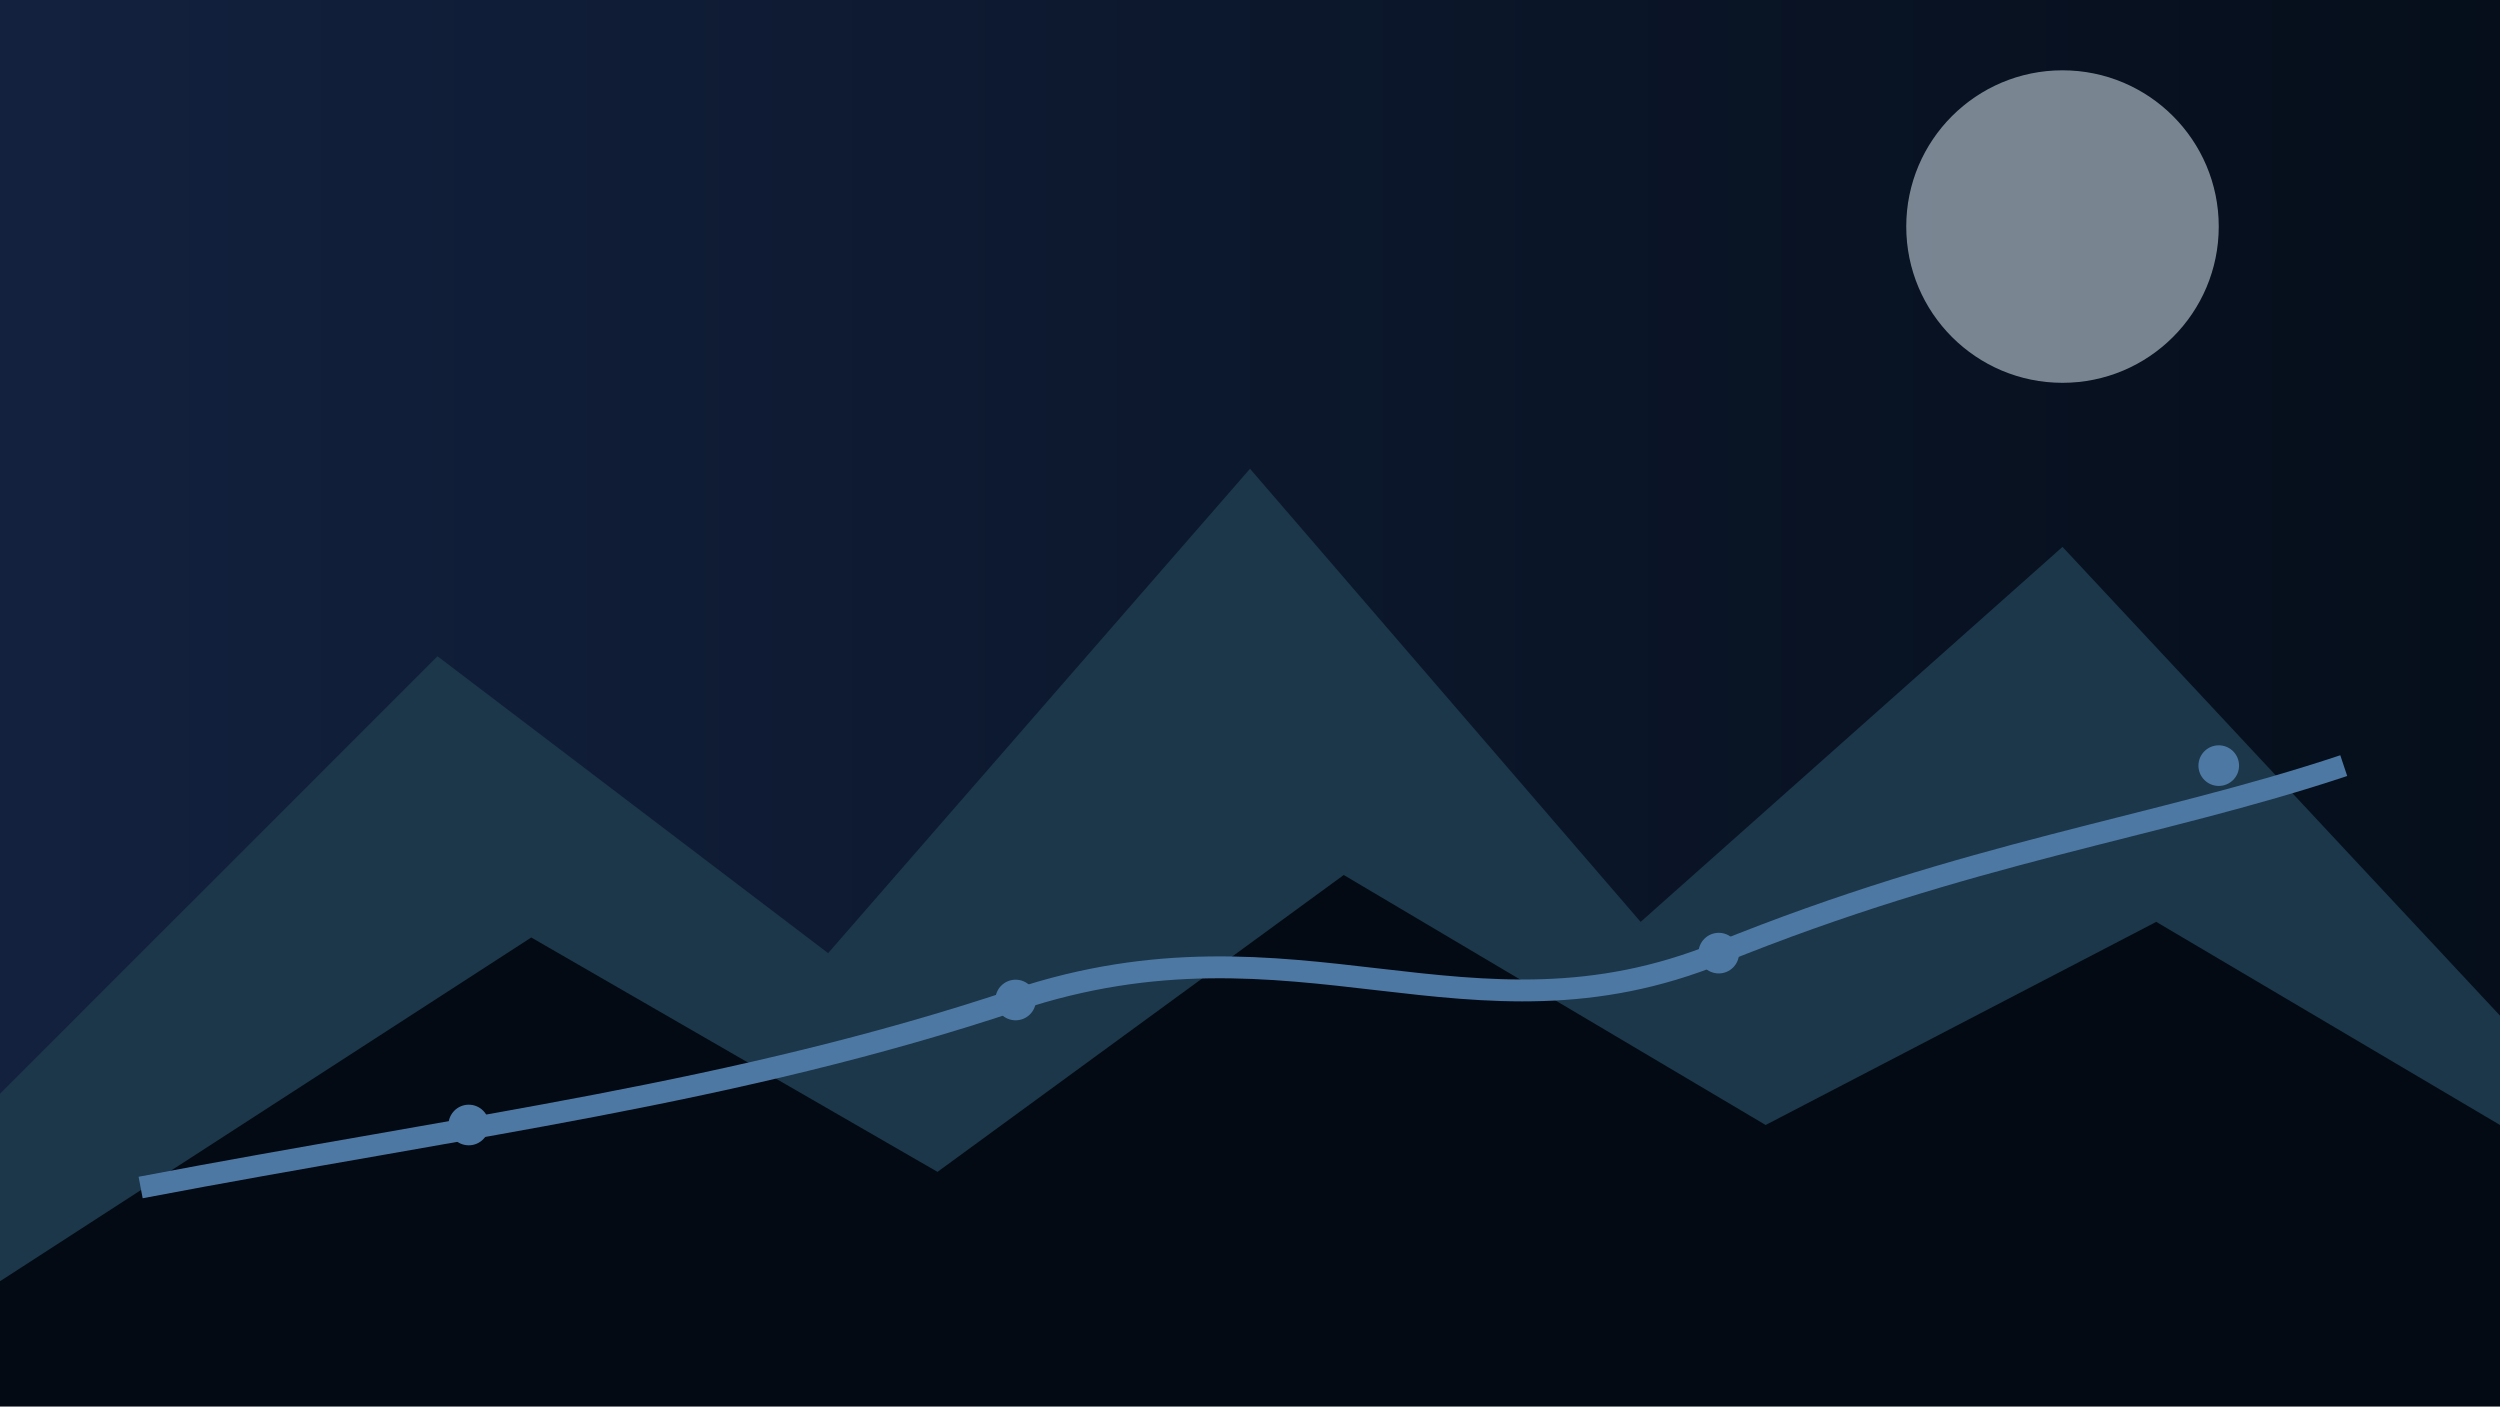
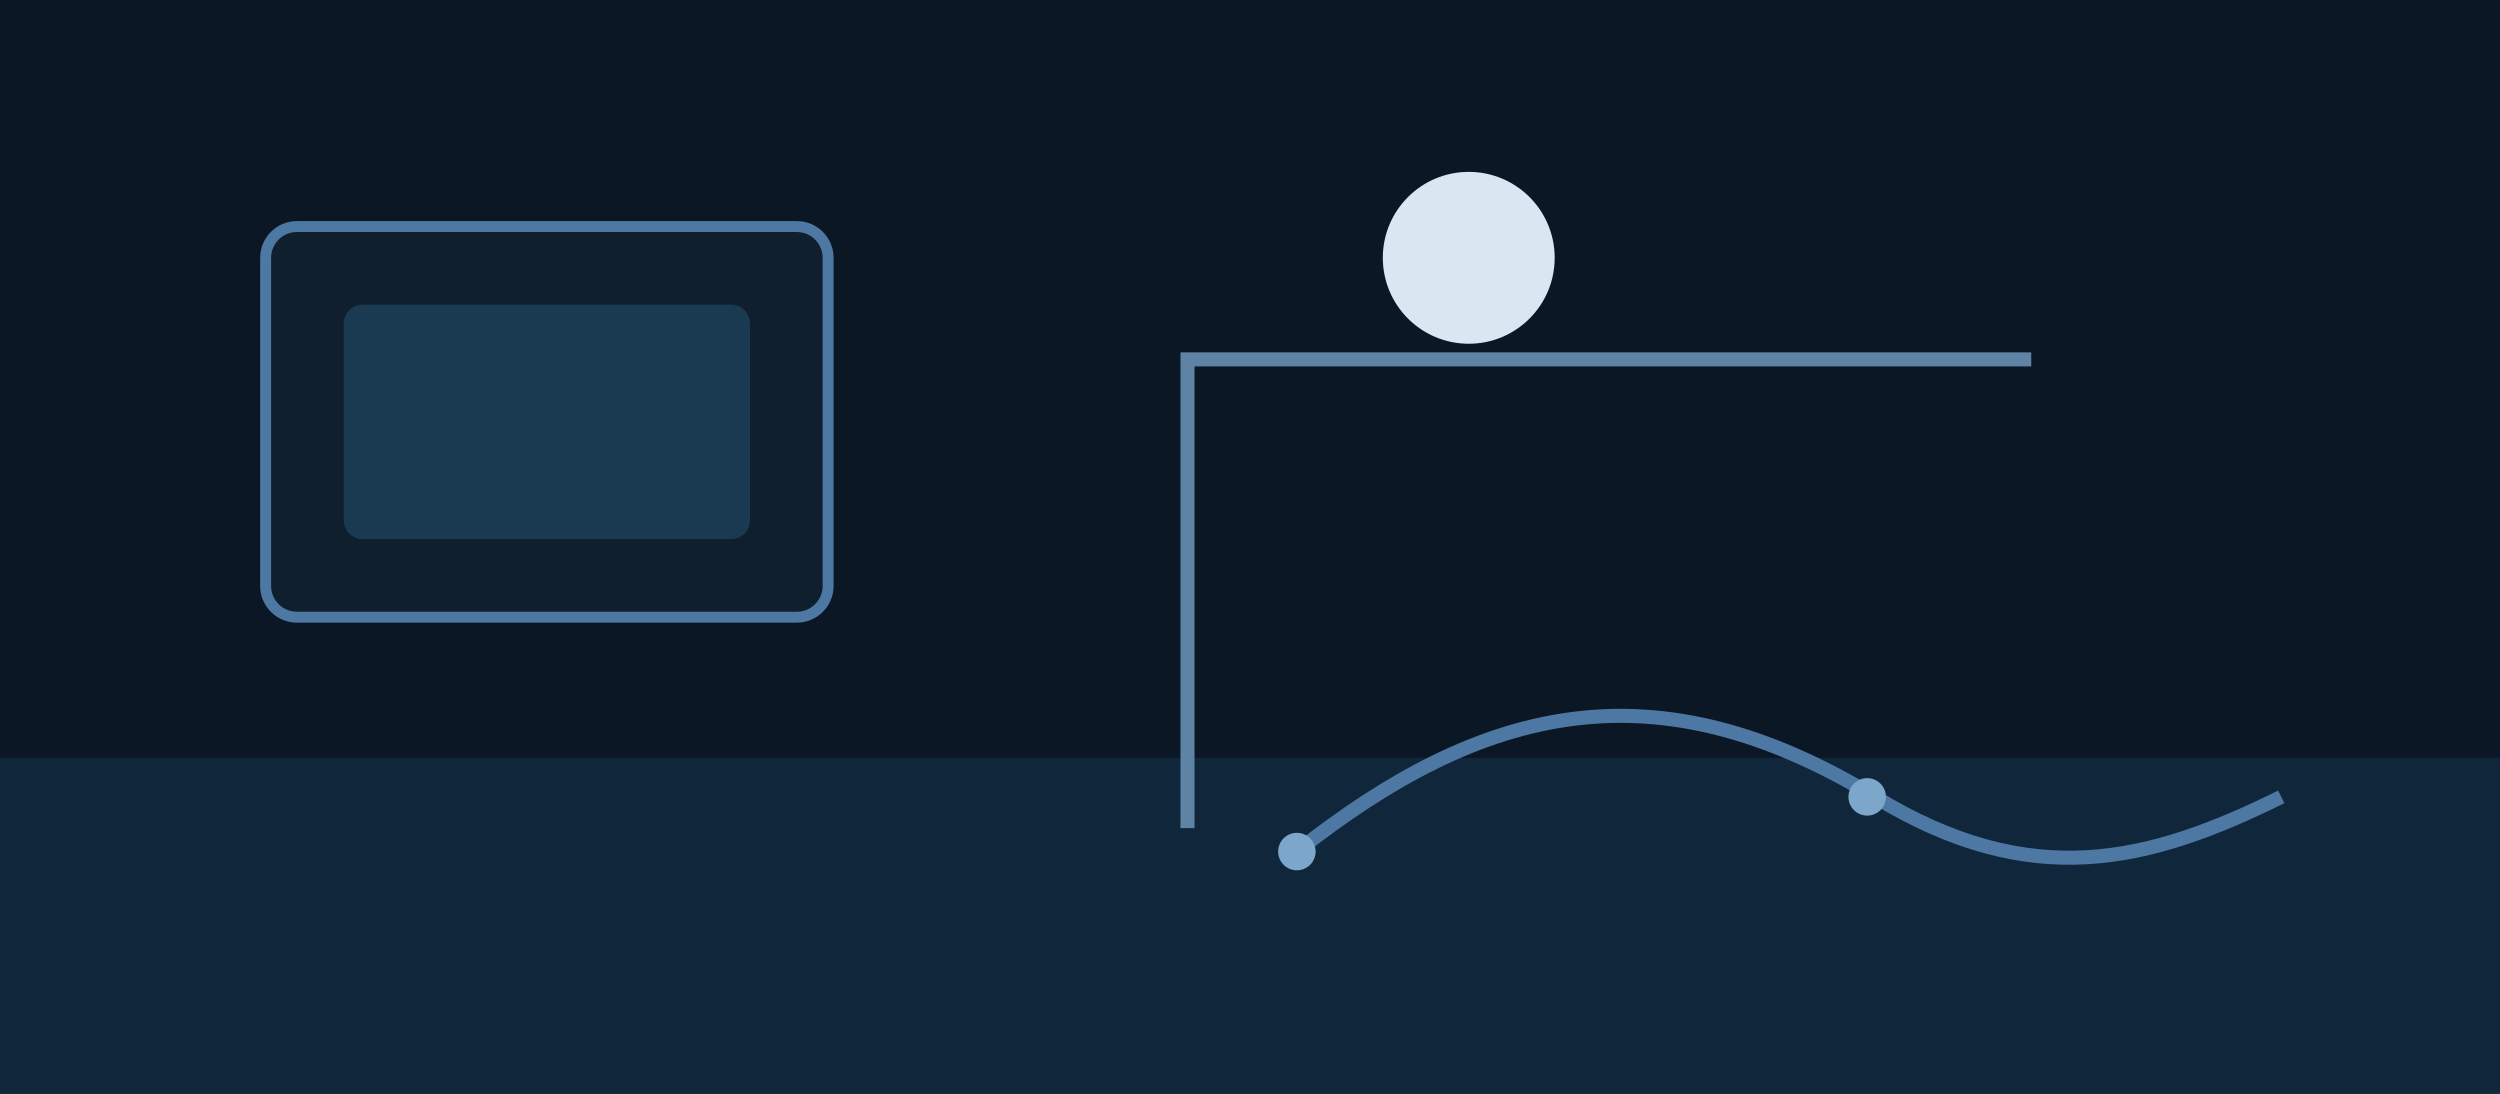
- <svg xmlns="http://www.w3.org/2000/svg" viewBox="0 0 1600 900">
-   <defs>
-     <linearGradient id="g">
-       <stop stop-color="#13213f" />
-       <stop offset="1" stop-color="#050e1a" />
-     </linearGradient>
-   </defs>
-   <rect width="1600" height="900" fill="url(#g)" />
-   <circle cx="1320" cy="145" r="100" fill="#d5e3ed" opacity=".55" />
-   <path d="M0 700 280 420 530 610 800 300 1050 590 1320 350 1600 650V900H0z" fill="#1b3749" />
-   <path d="M0 820 340 600 600 750 860 560 1130 720 1380 590 1600 720V900H0z" fill="#030a13" />
-   <path d="M90 760C300 720 470 700 650 640s290 35 450-30 280-80 400-120" fill="none" stroke="#4d78a3" stroke-width="14" />
-   <g fill="#4d78a3">
-     <circle cx="300" cy="720" r="13" />
-     <circle cx="650" cy="640" r="13" />
-     <circle cx="1100" cy="610" r="13" />
-     <circle cx="1420" cy="490" r="13" />
-   </g>
+ <svg xmlns="http://www.w3.org/2000/svg" viewBox="0 0 1600 700">
+   <rect width="1600" height="700" fill="#0b1724" />
+   <rect y="485" width="1600" height="215" fill="#10263a" />
+   <rect x="170" y="145" width="360" height="250" rx="20" fill="#101f2d" stroke="#4d78a3" stroke-width="7" />
+   <rect x="220" y="195" width="260" height="150" rx="12" fill="#193a51" />
+   <path d="M760 530V230h540" fill="none" stroke="#5f83a5" stroke-width="9" />
+   <circle cx="940" cy="165" r="55" fill="#d8e7f2" />
+   <path d="M830 545c120-95 230-120 370-35 100 61 175 42 260 0" fill="none" stroke="#4d78a3" stroke-width="9" />
+   <circle cx="830" cy="545" r="12" fill="#7ca7ca" />
+   <circle cx="1195" cy="510" r="12" fill="#7ca7ca" />
</svg>
